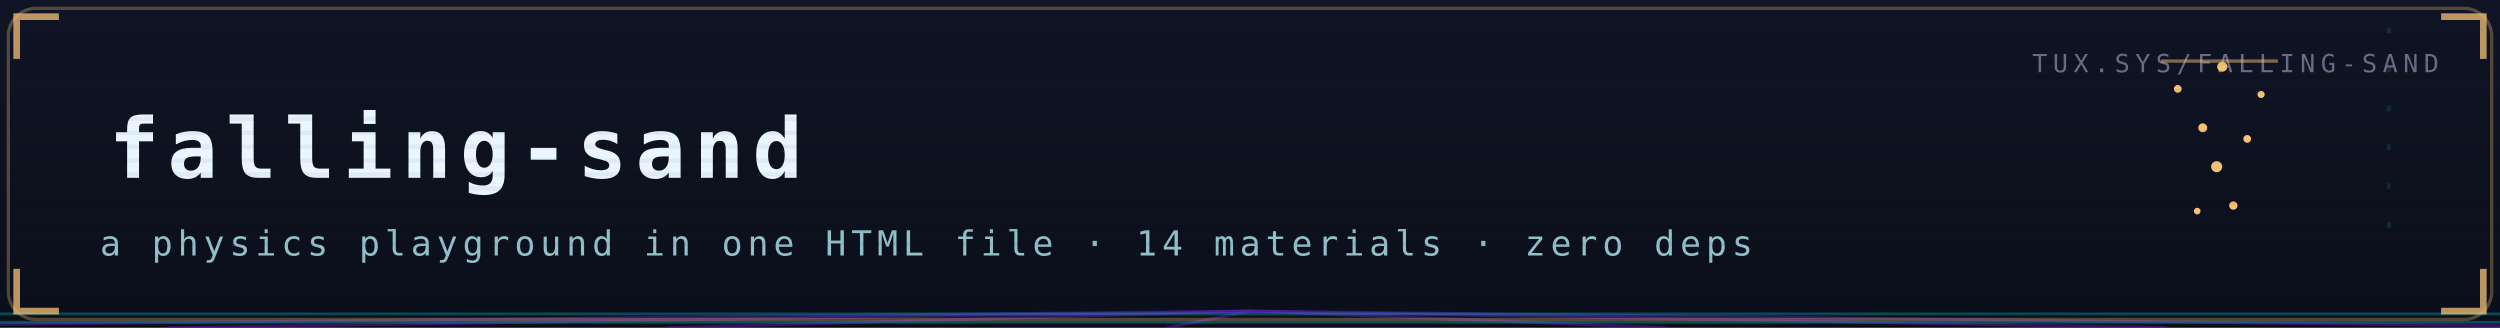
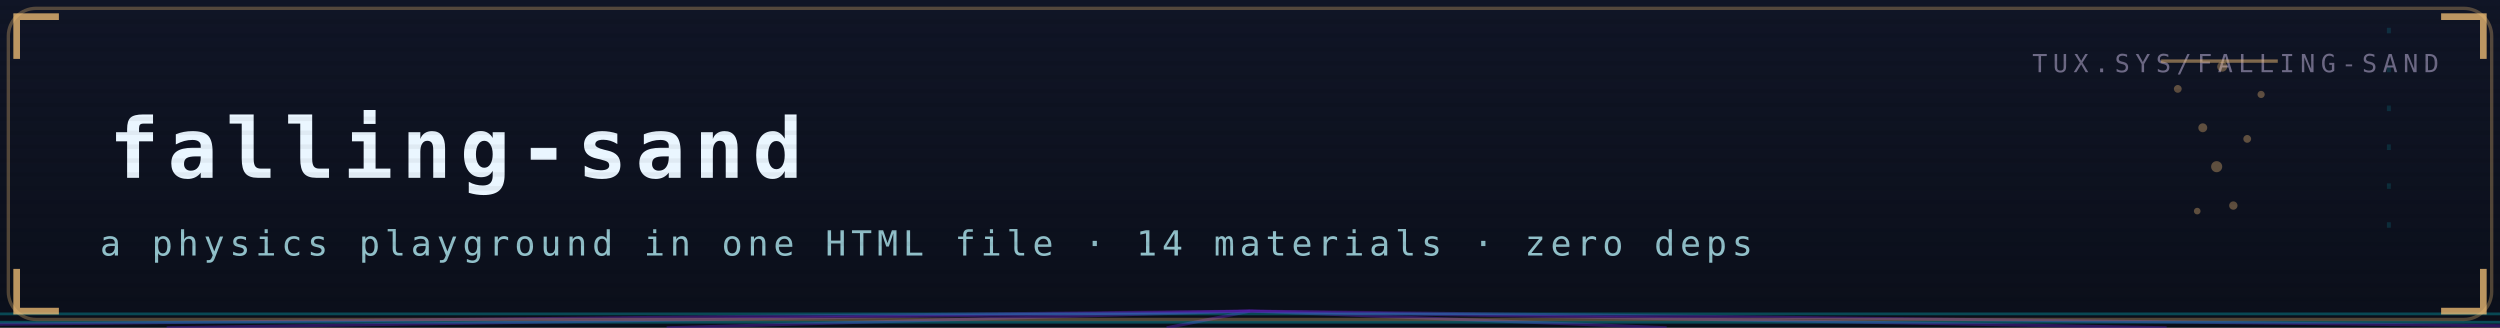
<svg xmlns="http://www.w3.org/2000/svg" viewBox="0 0 900 118" width="900" height="118" role="img" aria-label="falling-sand neon banner">
  <defs>
    <linearGradient id="nSky" x1="0" y1="0" x2="0" y2="1">
      <stop offset="0" stop-color="#0B0F1A" />
      <stop offset="0.62" stop-color="#0C1322" />
      <stop offset="1" stop-color="#0D1424" />
    </linearGradient>
    <linearGradient id="nCard" x1="0" y1="0" x2="0" y2="1">
      <stop offset="0" stop-color="#101526" />
      <stop offset="1" stop-color="#0B0F1A" />
    </linearGradient>
    <linearGradient id="nBody" x1="0" y1="0" x2="0" y2="1">
      <stop offset="0" stop-color="#1A2033" />
      <stop offset="1" stop-color="#0A0E1A" />
    </linearGradient>
    <linearGradient id="nWing" x1="0" y1="0" x2="0" y2="1">
      <stop offset="0" stop-color="#1E2438" />
      <stop offset="1" stop-color="#0D1119" />
    </linearGradient>
    <linearGradient id="nSun" x1="0" y1="0" x2="0" y2="1">
      <stop offset="0" stop-color="#F6C177" />
      <stop offset="0.25" stop-color="#FFB25E" />
      <stop offset="0.5" stop-color="#FF7A59" />
      <stop offset="0.75" stop-color="#FF4D6D" />
      <stop offset="1" stop-color="#FF2A6D" />
    </linearGradient>
    <linearGradient id="nFloor" x1="0" y1="0" x2="0" y2="1">
      <stop offset="0" stop-color="#0D1424" stop-opacity="0" />
      <stop offset="1" stop-color="#05070F" stop-opacity="0.85" />
    </linearGradient>
    <linearGradient id="nFadeWhite" x1="0" y1="0" x2="0" y2="1">
      <stop offset="0" stop-color="#FFFFFF" stop-opacity="0.9" />
      <stop offset="1" stop-color="#FFFFFF" stop-opacity="0" />
    </linearGradient>
    <radialGradient id="nShadow" cx="0.5" cy="0.5" r="0.5">
      <stop offset="0" stop-color="#FF2A6D" stop-opacity="0.34" />
      <stop offset="0.55" stop-color="#FF2A6D" stop-opacity="0.12" />
      <stop offset="1" stop-color="#FF2A6D" stop-opacity="0" />
    </radialGradient>
    <radialGradient id="nScreen" cx="0.5" cy="0.35" r="0.75">
      <stop offset="0" stop-color="#05D9E8" stop-opacity="0.16" />
      <stop offset="1" stop-color="#05D9E8" stop-opacity="0" />
    </radialGradient>
    <linearGradient id="sweepG" x1="0" y1="0" x2="1" y2="0">
      <stop offset="0" stop-color="#05D9E8" stop-opacity="0.02" />
      <stop offset="0.75" stop-color="#05D9E8" stop-opacity="0.16" />
      <stop offset="1" stop-color="#05D9E8" stop-opacity="0.22" />
    </linearGradient>
    <pattern id="nDots" width="22" height="22" patternUnits="userSpaceOnUse">
      <circle cx="11" cy="11" r="0.9" fill="#05D9E8" opacity="0.14" />
    </pattern>
    <radialGradient id="nVig" cx="0.45" cy="0.42" r="0.78">
      <stop offset="0" stop-color="#000000" stop-opacity="0" />
      <stop offset="0.7" stop-color="#000000" stop-opacity="0" />
      <stop offset="1" stop-color="#03050A" stop-opacity="0.55" />
    </radialGradient>
    <radialGradient id="nSunHalo" cx="0.5" cy="0.5" r="0.5">
      <stop offset="0" stop-color="#FF2A6D" stop-opacity="0.32" />
      <stop offset="1" stop-color="#FF2A6D" stop-opacity="0" />
    </radialGradient>
    <filter id="glowC" x="-90%" y="-90%" width="280%" height="280%">
      <feGaussianBlur stdDeviation="2.6" result="b" />
      <feMerge>
        <feMergeNode in="b" />
        <feMergeNode in="SourceGraphic" />
      </feMerge>
    </filter>
    <filter id="glowM" x="-90%" y="-90%" width="280%" height="280%">
      <feGaussianBlur stdDeviation="3.2" result="b" />
      <feMerge>
        <feMergeNode in="b" />
        <feMergeNode in="SourceGraphic" />
      </feMerge>
    </filter>
    <filter id="glowG" x="-90%" y="-90%" width="280%" height="280%">
      <feGaussianBlur stdDeviation="2.0" result="b" />
      <feMerge>
        <feMergeNode in="b" />
        <feMergeNode in="SourceGraphic" />
      </feMerge>
    </filter>
    <filter id="titleGlow" x="-60%" y="-120%" width="220%" height="340%">
      <feGaussianBlur stdDeviation="5.5" result="b" />
      <feMerge>
        <feMergeNode in="b" />
        <feMergeNode in="b" />
        <feMergeNode in="SourceGraphic" />
      </feMerge>
    </filter>
    <filter id="soft6" x="-60%" y="-60%" width="220%" height="220%">
      <feGaussianBlur stdDeviation="5" />
    </filter>
  </defs>
  <rect width="900" height="118" fill="url(#nCard)" />
  <line x1="450" y1="112" x2="-120" y2="118" stroke="#5B21B6" stroke-width="1.1" opacity="0.45" />
  <line x1="450" y1="112" x2="60" y2="118" stroke="#5B21B6" stroke-width="1.1" opacity="0.45" />
  <line x1="450" y1="112" x2="240" y2="118" stroke="#5B21B6" stroke-width="1.1" opacity="0.45" />
  <line x1="450" y1="112" x2="420" y2="118" stroke="#5B21B6" stroke-width="1.1" opacity="0.45" />
  <line x1="450" y1="112" x2="600" y2="118" stroke="#5B21B6" stroke-width="1.1" opacity="0.45" />
  <line x1="450" y1="112" x2="780" y2="118" stroke="#5B21B6" stroke-width="1.1" opacity="0.45" />
  <line x1="450" y1="112" x2="960" y2="118" stroke="#5B21B6" stroke-width="1.1" opacity="0.45" />
  <line x1="0" y1="113" x2="900" y2="113" stroke="#05D9E8" stroke-width="1" opacity="0.3" />
  <line x1="0" y1="116" x2="900" y2="116" stroke="#05D9E8" stroke-width="1" opacity="0.3" />
-   <line x1="860" y1="10" x2="860" y2="92" stroke="#05D9E8" stroke-width="1.4" stroke-dasharray="2 12" opacity="0.14">
-     <animate attributeName="stroke-dashoffset" values="0;-56" dur="6.2s" repeatCount="indefinite" />
-   </line>
+   <line x1="860" y1="10" x2="860" y2="92" stroke="#05D9E8" stroke-width="1.4" stroke-dasharray="2 12" opacity="0.14" stroke-dashoffset="0" />
  <g>
-     <animateTransform attributeName="transform" type="translate" values="0 0;0 0;-5 0;4 0;-2 0;0 0;0 0" keyTimes="0;0.953;0.958;0.968;0.978;0.988;1" dur="5.2s" repeatCount="indefinite" additive="sum" />
-     <text x="161.1" y="64" text-anchor="middle" font-family="ui-monospace, 'Cascadia Code', 'JetBrains Mono', Menlo, Consolas, monospace" font-size="30" font-weight="700" letter-spacing="3" fill="#05D9E8" opacity="0">falling-sand<animate attributeName="opacity" values="0;0;0.9;0;0.7;0;0" keyTimes="0;0.955;0.965;0.975;0.985;0.995;1" dur="5.2s" repeatCount="indefinite" calcMode="discrete" />
-     </text>
-     <text x="167.1" y="64" text-anchor="middle" font-family="ui-monospace, 'Cascadia Code', 'JetBrains Mono', Menlo, Consolas, monospace" font-size="30" font-weight="700" letter-spacing="3" fill="#FF2A6D" opacity="0">falling-sand<animate attributeName="opacity" values="0;0;0;0.85;0;0.6;0" keyTimes="0;0.955;0.962;0.972;0.982;0.992;1" dur="5.2s" repeatCount="indefinite" calcMode="discrete" />
-     </text>
+     <text x="161.1" y="64" text-anchor="middle" font-family="ui-monospace, 'Cascadia Code', 'JetBrains Mono', Menlo, Consolas, monospace" font-size="30" font-weight="700" letter-spacing="3" fill="#05D9E8" opacity="0">falling-sand</text>
+     <text x="167.1" y="64" text-anchor="middle" font-family="ui-monospace, 'Cascadia Code', 'JetBrains Mono', Menlo, Consolas, monospace" font-size="30" font-weight="700" letter-spacing="3" fill="#FF2A6D" opacity="0">falling-sand</text>
    <text x="164.1" y="64" text-anchor="middle" font-family="ui-monospace, 'Cascadia Code', 'JetBrains Mono', Menlo, Consolas, monospace" font-size="30" font-weight="700" letter-spacing="3" fill="#EAF6FF" filter="url(url(#titleGlow))">falling-sand</text>
  </g>
  <text x="36" y="92" font-family="ui-monospace, 'Cascadia Code', 'JetBrains Mono', Menlo, Consolas, monospace" font-size="12.5" letter-spacing="1.8" fill="#9CCFD8" opacity="0.92">a physics playground in one HTML file · 14 materials · zero deps</text>
  <text x="878" y="26" text-anchor="end" font-family="ui-monospace, 'Cascadia Code', 'JetBrains Mono', Menlo, Consolas, monospace" font-size="9" letter-spacing="2" fill="#6E6A86">TUX.SYS/FALLING-SAND</text>
-   <circle cx="784" cy="32" r="1.4" fill="#F6C177">
-     <animate attributeName="opacity" values="0.35;1;0.35" dur="2.0s" repeatCount="indefinite" />
-   </circle>
-   <circle cx="800" cy="24" r="1.8" fill="#F6C177">
-     <animate attributeName="opacity" values="0.35;1;0.35" dur="2.4s" repeatCount="indefinite" />
-   </circle>
-   <circle cx="814" cy="34" r="1.3" fill="#F6C177">
-     <animate attributeName="opacity" values="0.35;1;0.35" dur="2.7s" repeatCount="indefinite" />
-   </circle>
-   <circle cx="793" cy="46" r="1.6" fill="#F6C177">
-     <animate attributeName="opacity" values="0.35;1;0.35" dur="3.0s" repeatCount="indefinite" />
-   </circle>
-   <circle cx="809" cy="50" r="1.4" fill="#F6C177">
-     <animate attributeName="opacity" values="0.35;1;0.35" dur="3.4s" repeatCount="indefinite" />
-   </circle>
-   <circle cx="798" cy="60" r="2.0" fill="#F6C177">
-     <animate attributeName="opacity" values="0.35;1;0.35" dur="3.8s" repeatCount="indefinite" />
-   </circle>
-   <circle cx="804" cy="74" r="1.5" fill="#F6C177">
-     <animate attributeName="opacity" values="0.35;1;0.35" dur="4.1s" repeatCount="indefinite" />
-   </circle>
-   <circle cx="791" cy="76" r="1.2" fill="#F6C177">
-     <animate attributeName="opacity" values="0.35;1;0.35" dur="4.4s" repeatCount="indefinite" />
-   </circle>
+   <circle cx="784" cy="32" r="1.4" fill="#F6C177" opacity="0.35" />
+   <circle cx="800" cy="24" r="1.8" fill="#F6C177" opacity="0.35" />
+   <circle cx="814" cy="34" r="1.3" fill="#F6C177" opacity="0.35" />
+   <circle cx="793" cy="46" r="1.6" fill="#F6C177" opacity="0.35" />
+   <circle cx="809" cy="50" r="1.4" fill="#F6C177" opacity="0.35" />
+   <circle cx="798" cy="60" r="2.0" fill="#F6C177" opacity="0.35" />
+   <circle cx="804" cy="74" r="1.5" fill="#F6C177" opacity="0.35" />
+   <circle cx="791" cy="76" r="1.2" fill="#F6C177" opacity="0.35" />
  <path d="M 778,22 L 820,22" stroke="#F6C177" stroke-width="1.2" opacity="0.5" />
  <g opacity="1">
    <rect x="0" y="2" width="900" height="1.6" fill="#000000" opacity="0.05" />
    <rect x="0" y="7" width="900" height="1.6" fill="#000000" opacity="0.05" />
    <rect x="0" y="12" width="900" height="1.6" fill="#000000" opacity="0.05" />
    <rect x="0" y="17" width="900" height="1.6" fill="#000000" opacity="0.05" />
    <rect x="0" y="22" width="900" height="1.6" fill="#000000" opacity="0.05" />
    <rect x="0" y="27" width="900" height="1.6" fill="#000000" opacity="0.05" />
    <rect x="0" y="32" width="900" height="1.6" fill="#000000" opacity="0.05" />
    <rect x="0" y="37" width="900" height="1.6" fill="#000000" opacity="0.05" />
    <rect x="0" y="42" width="900" height="1.6" fill="#000000" opacity="0.05" />
    <rect x="0" y="47" width="900" height="1.6" fill="#000000" opacity="0.05" />
    <rect x="0" y="52" width="900" height="1.6" fill="#000000" opacity="0.05" />
    <rect x="0" y="57" width="900" height="1.6" fill="#000000" opacity="0.05" />
    <rect x="0" y="62" width="900" height="1.6" fill="#000000" opacity="0.05" />
    <rect x="0" y="67" width="900" height="1.6" fill="#000000" opacity="0.05" />
    <rect x="0" y="72" width="900" height="1.6" fill="#000000" opacity="0.05" />
    <rect x="0" y="77" width="900" height="1.6" fill="#000000" opacity="0.05" />
    <rect x="0" y="82" width="900" height="1.6" fill="#000000" opacity="0.05" />
    <rect x="0" y="87" width="900" height="1.6" fill="#000000" opacity="0.05" />
    <rect x="0" y="92" width="900" height="1.6" fill="#000000" opacity="0.05" />
    <rect x="0" y="97" width="900" height="1.6" fill="#000000" opacity="0.05" />
    <rect x="0" y="102" width="900" height="1.6" fill="#000000" opacity="0.05" />
    <rect x="0" y="107" width="900" height="1.6" fill="#000000" opacity="0.05" />
    <rect x="0" y="112" width="900" height="1.6" fill="#000000" opacity="0.05" />
    <rect x="0" y="117" width="900" height="1.6" fill="#000000" opacity="0.05" />
  </g>
  <rect x="3" y="3" width="894" height="112" rx="10" fill="none" stroke="#F6C177" stroke-width="1.2" opacity="0.3" />
  <path d="M 20,6 H 6 V 20" fill="none" stroke="#F6C177" stroke-width="2.4" opacity="0.75" stroke-linecap="square" />
  <path d="M 880,6 H 894 V 20" fill="none" stroke="#F6C177" stroke-width="2.4" opacity="0.75" stroke-linecap="square" />
  <path d="M 20,112 H 6 V 98" fill="none" stroke="#F6C177" stroke-width="2.4" opacity="0.75" stroke-linecap="square" />
  <path d="M 880,112 H 894 V 98" fill="none" stroke="#F6C177" stroke-width="2.4" opacity="0.75" stroke-linecap="square" />
</svg>
